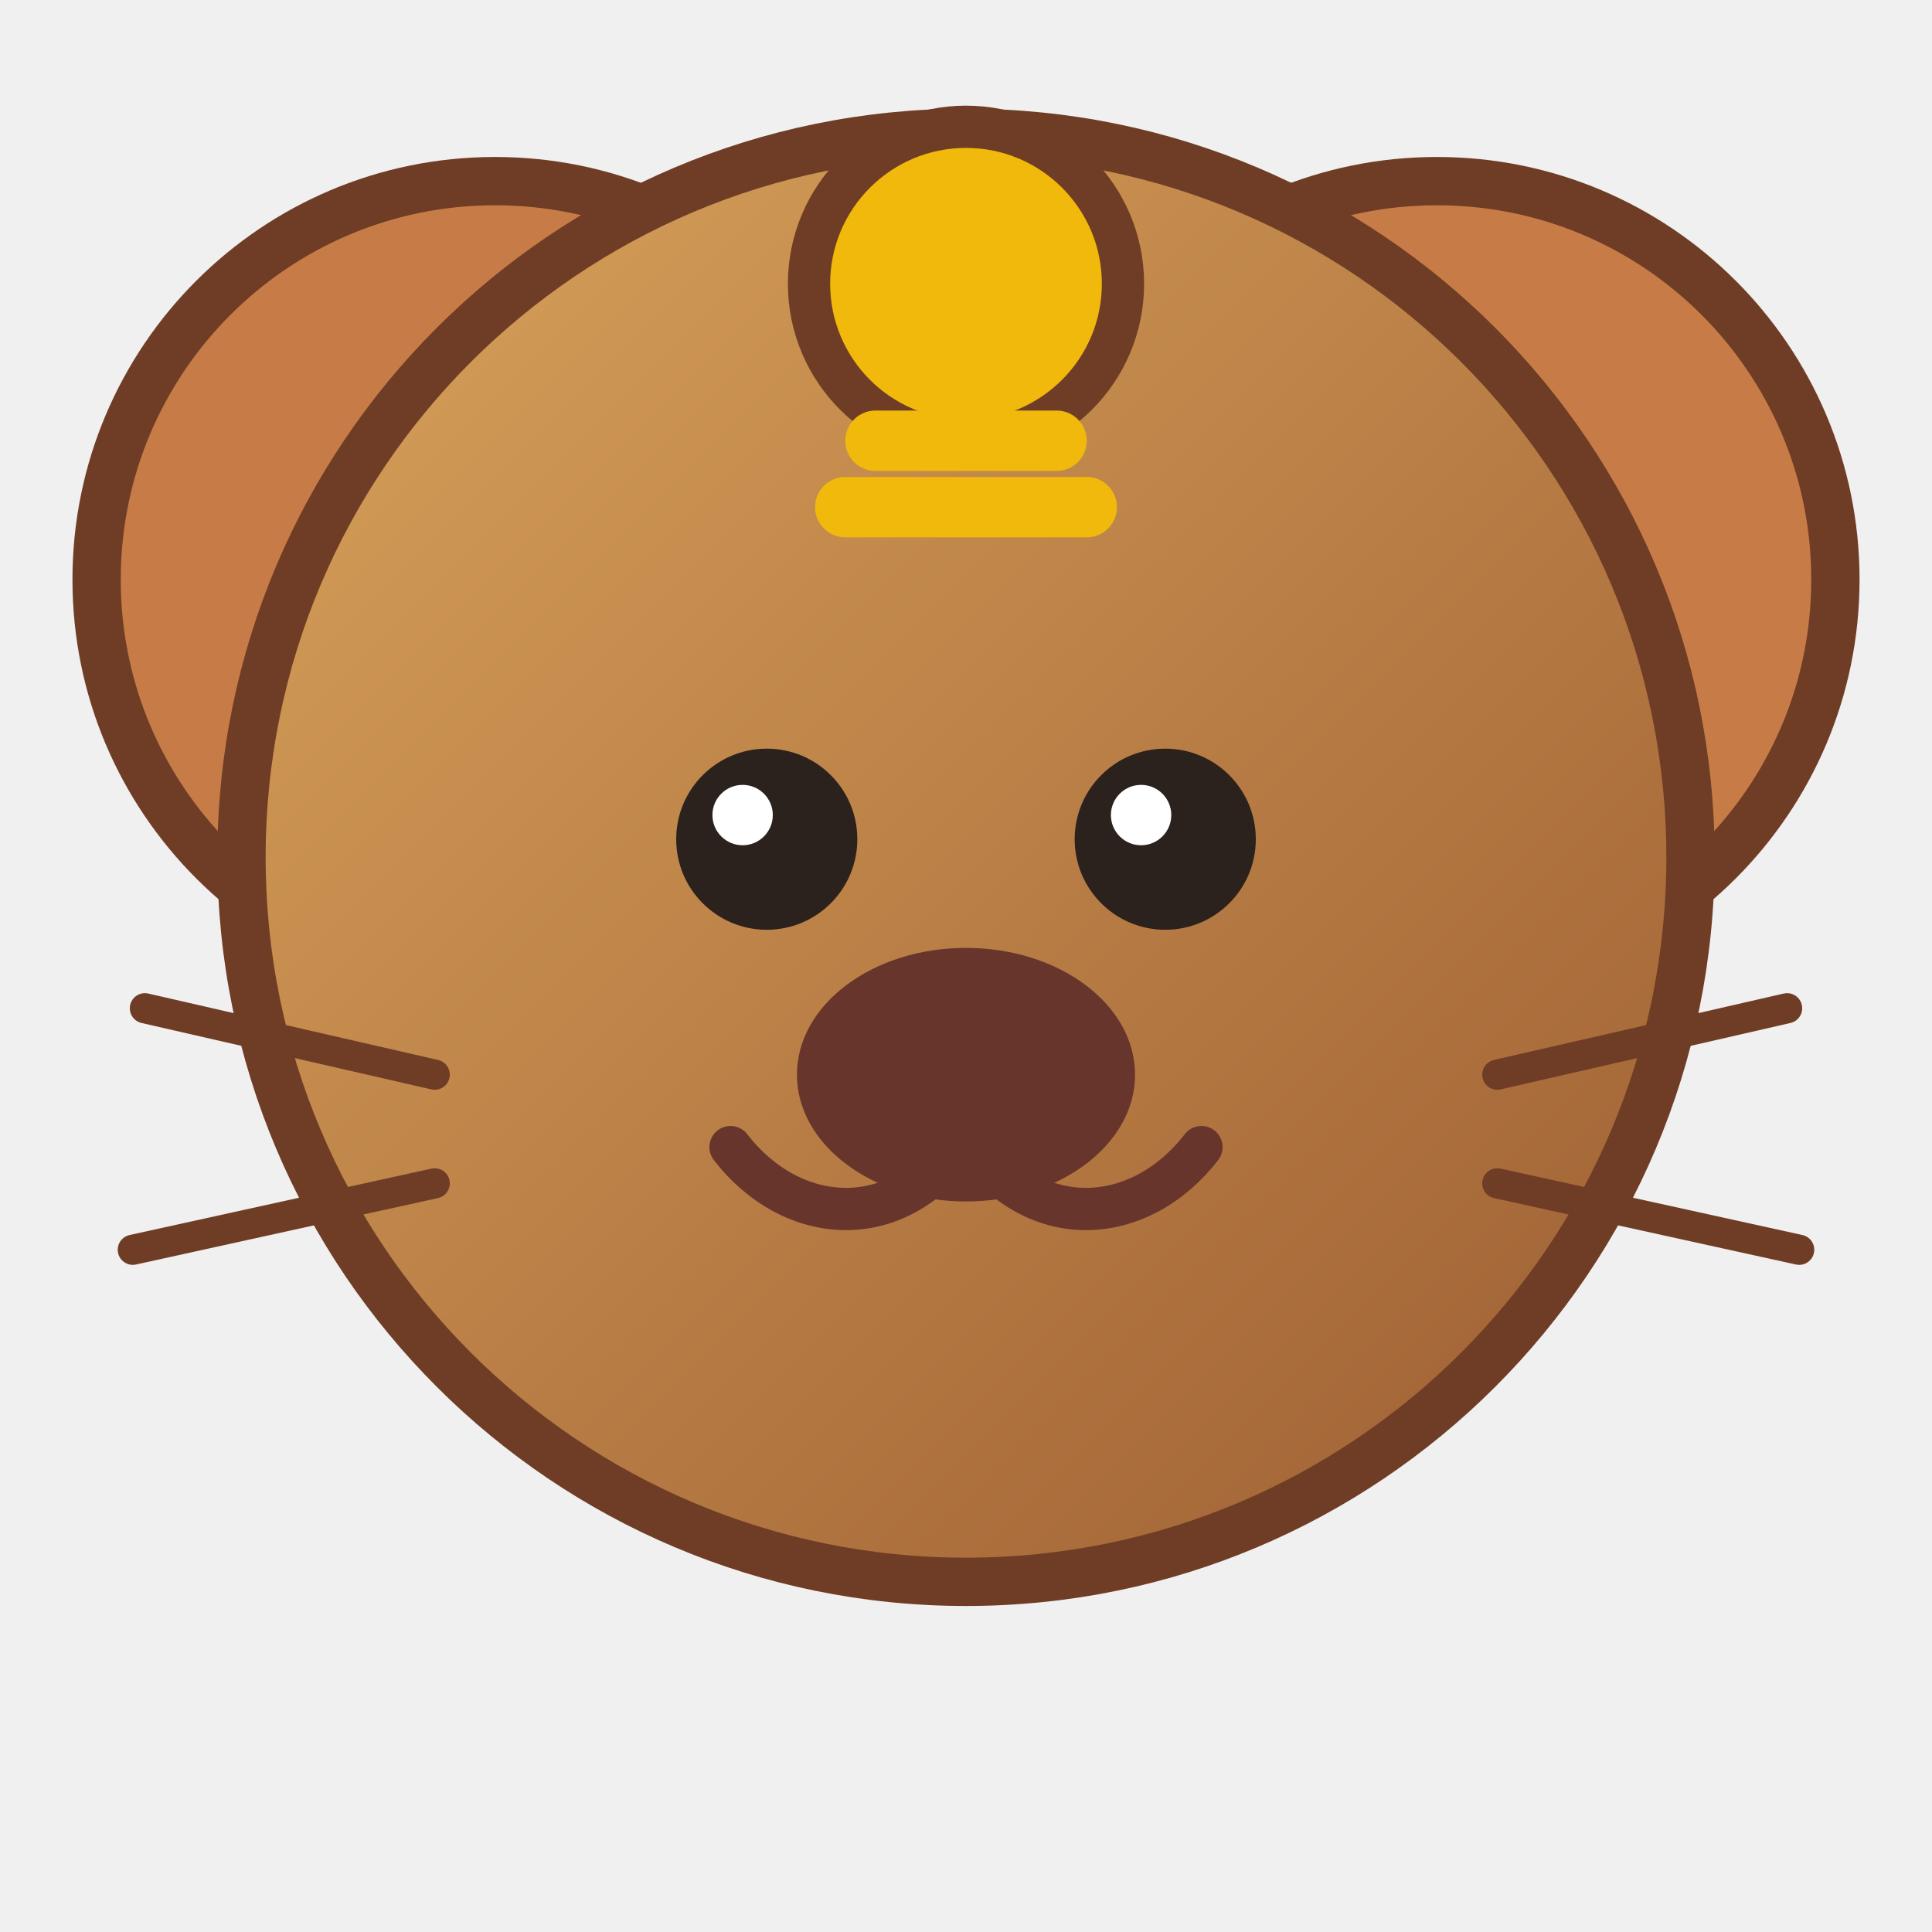
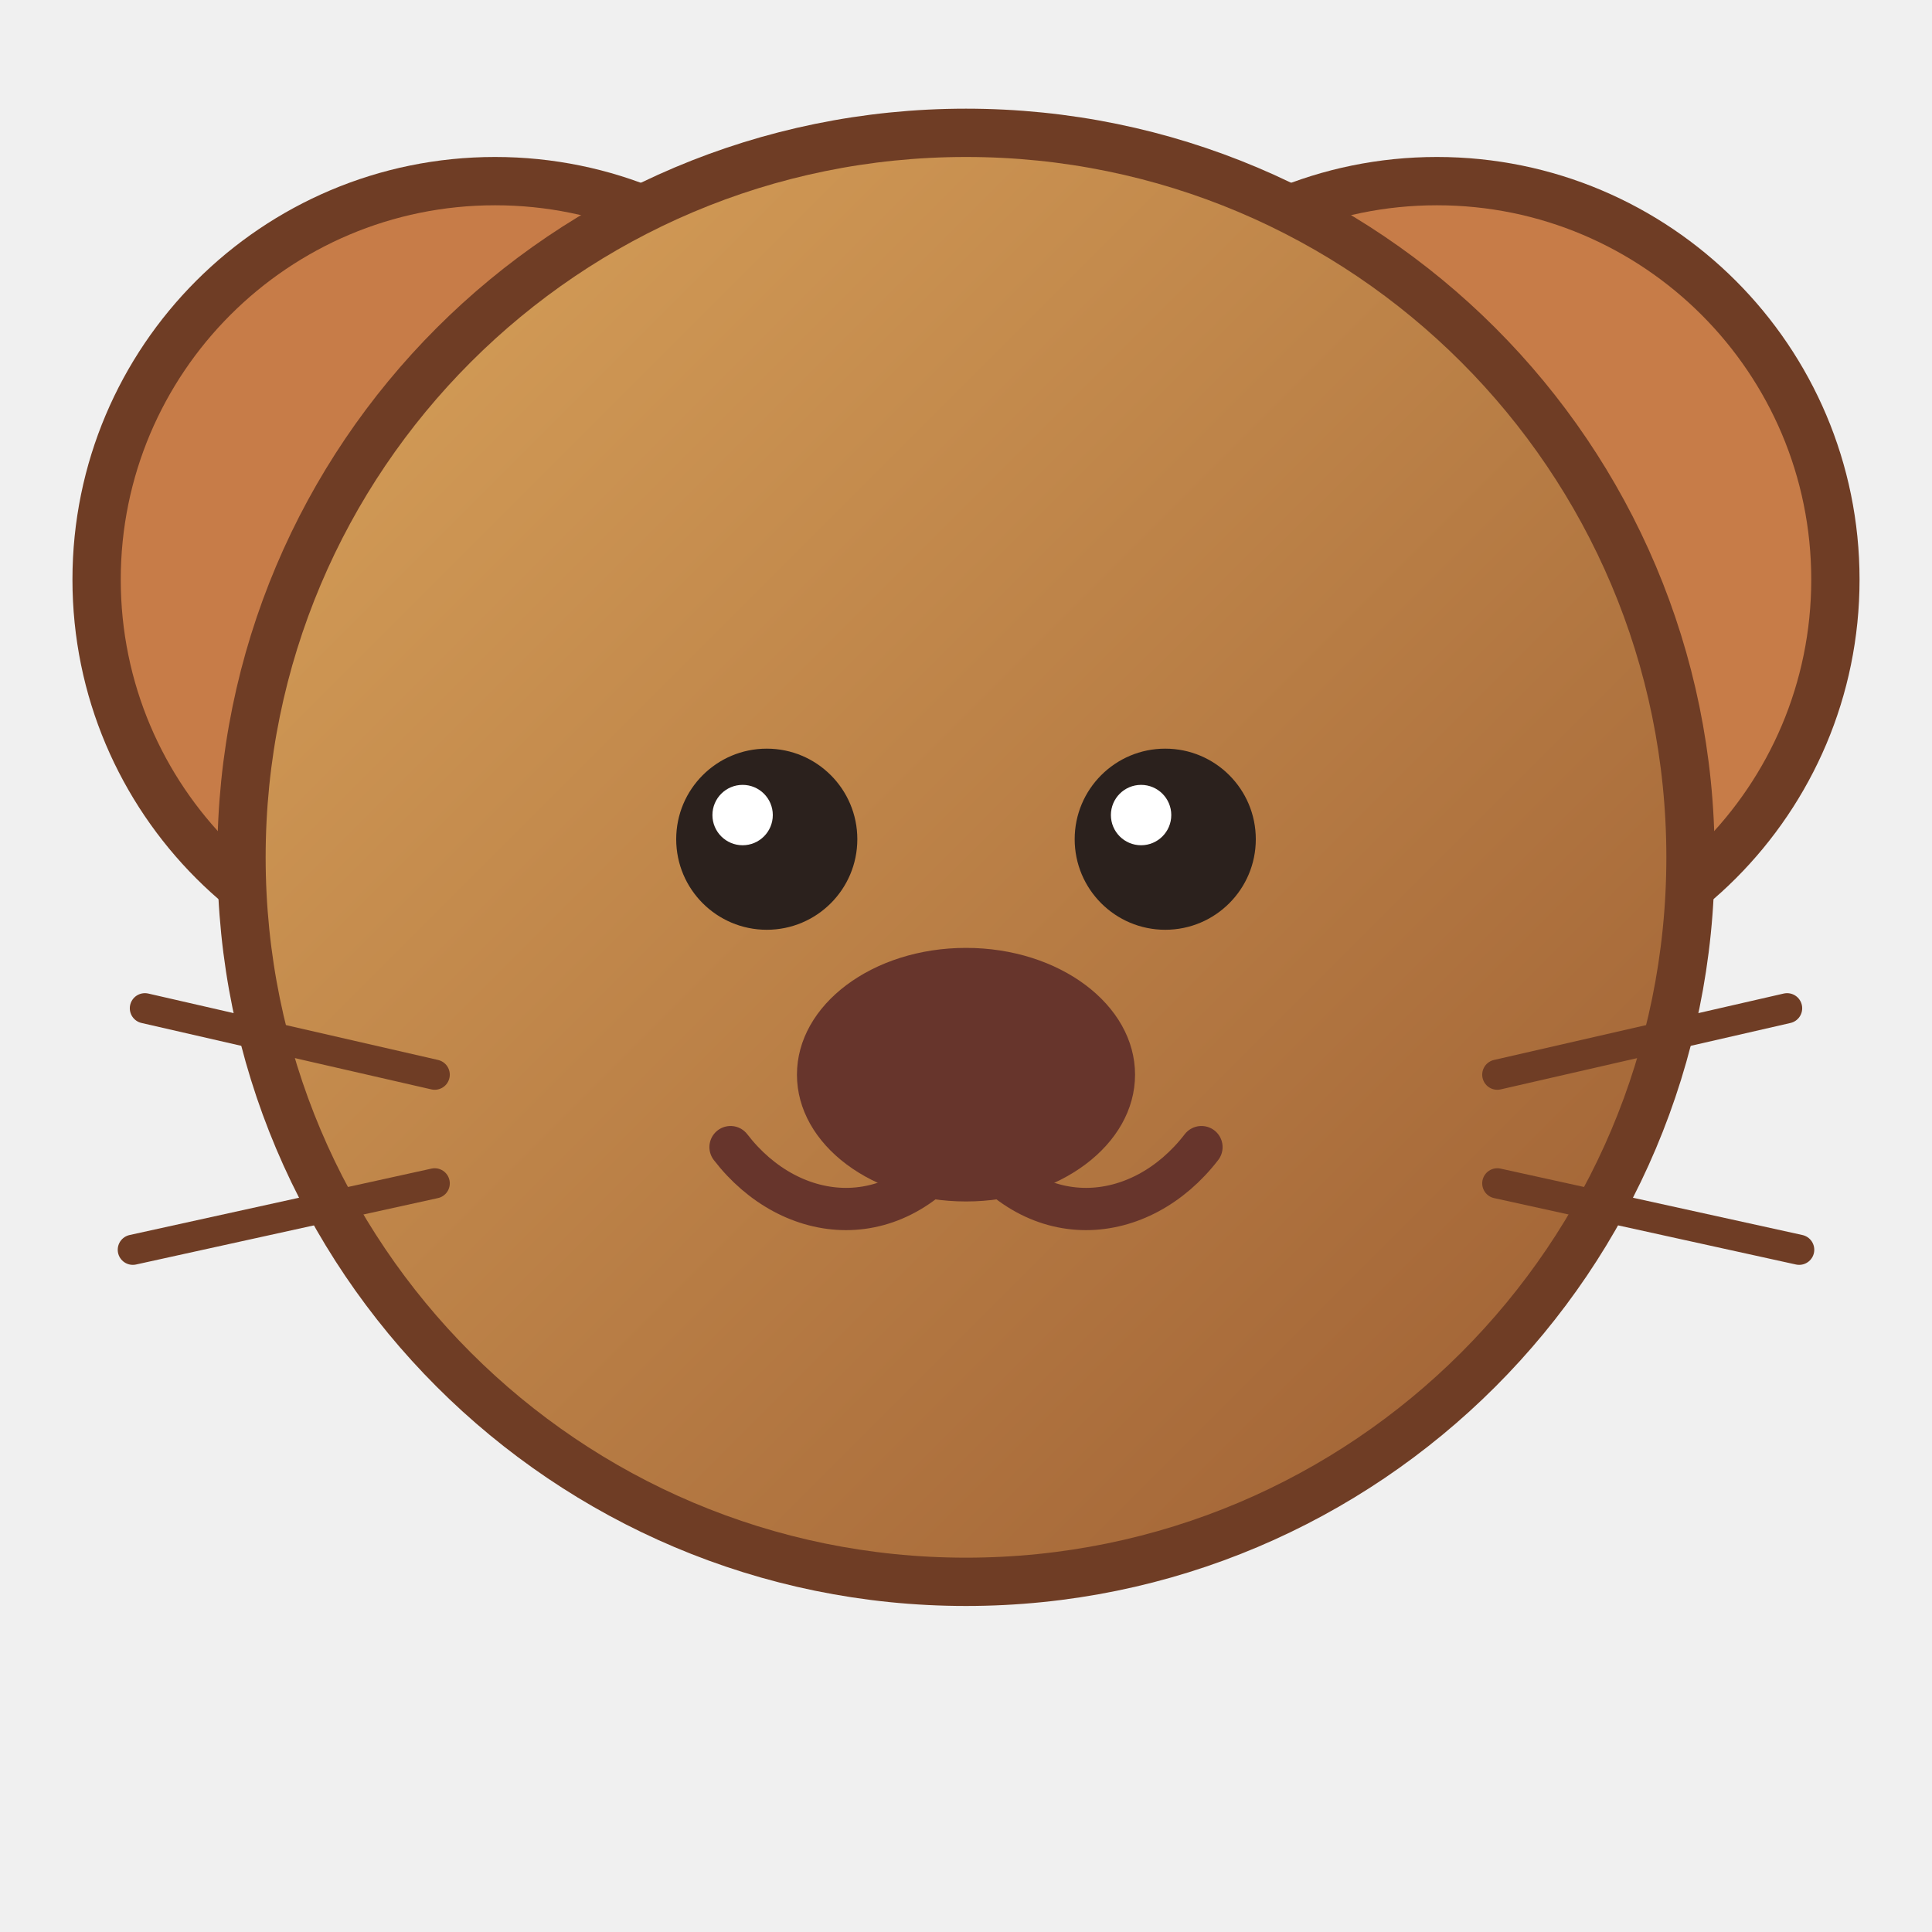
<svg xmlns="http://www.w3.org/2000/svg" viewBox="0 0 320 320" role="img" aria-label="Chesse chubby rat avatar">
  <defs>
    <linearGradient id="fur" x1="0" y1="0" x2="1" y2="1">
      <stop offset="0" stop-color="#d9a35b" />
      <stop offset="1" stop-color="#9c5d32" />
    </linearGradient>
  </defs>
  <circle cx="82" cy="96" r="66" fill="#c77c48" stroke="#6f3d25" stroke-width="8" />
  <circle cx="238" cy="96" r="66" fill="#c77c48" stroke="#6f3d25" stroke-width="8" />
  <circle cx="160" cy="142" r="120" fill="url(#fur)" stroke="#6f3d25" stroke-width="8" />
  <circle cx="127" cy="139" r="15" fill="#2b211d" />
  <circle cx="193" cy="139" r="15" fill="#2b211d" />
  <circle cx="123" cy="135" r="5" fill="#fff" />
  <circle cx="189" cy="135" r="5" fill="#fff" />
  <ellipse cx="160" cy="178" rx="28" ry="21" fill="#67352c" />
  <path d="M160 188 C149 205 131 203 121 190 M160 188 C171 205 189 203 199 190" fill="none" stroke="#67352c" stroke-width="7" stroke-linecap="round" />
  <path d="M72 178 L24 167 M72 196 L22 207 M248 178 L296 167 M248 196 L298 207" stroke="#6f3d25" stroke-width="5" stroke-linecap="round" />
-   <circle cx="160" cy="47" r="26" fill="#f0b90b" stroke="#6f3d25" stroke-width="7" />
-   <path d="M145 73 H175 M140 84 H180" stroke="#f0b90b" stroke-width="10" stroke-linecap="round" />
</svg>
